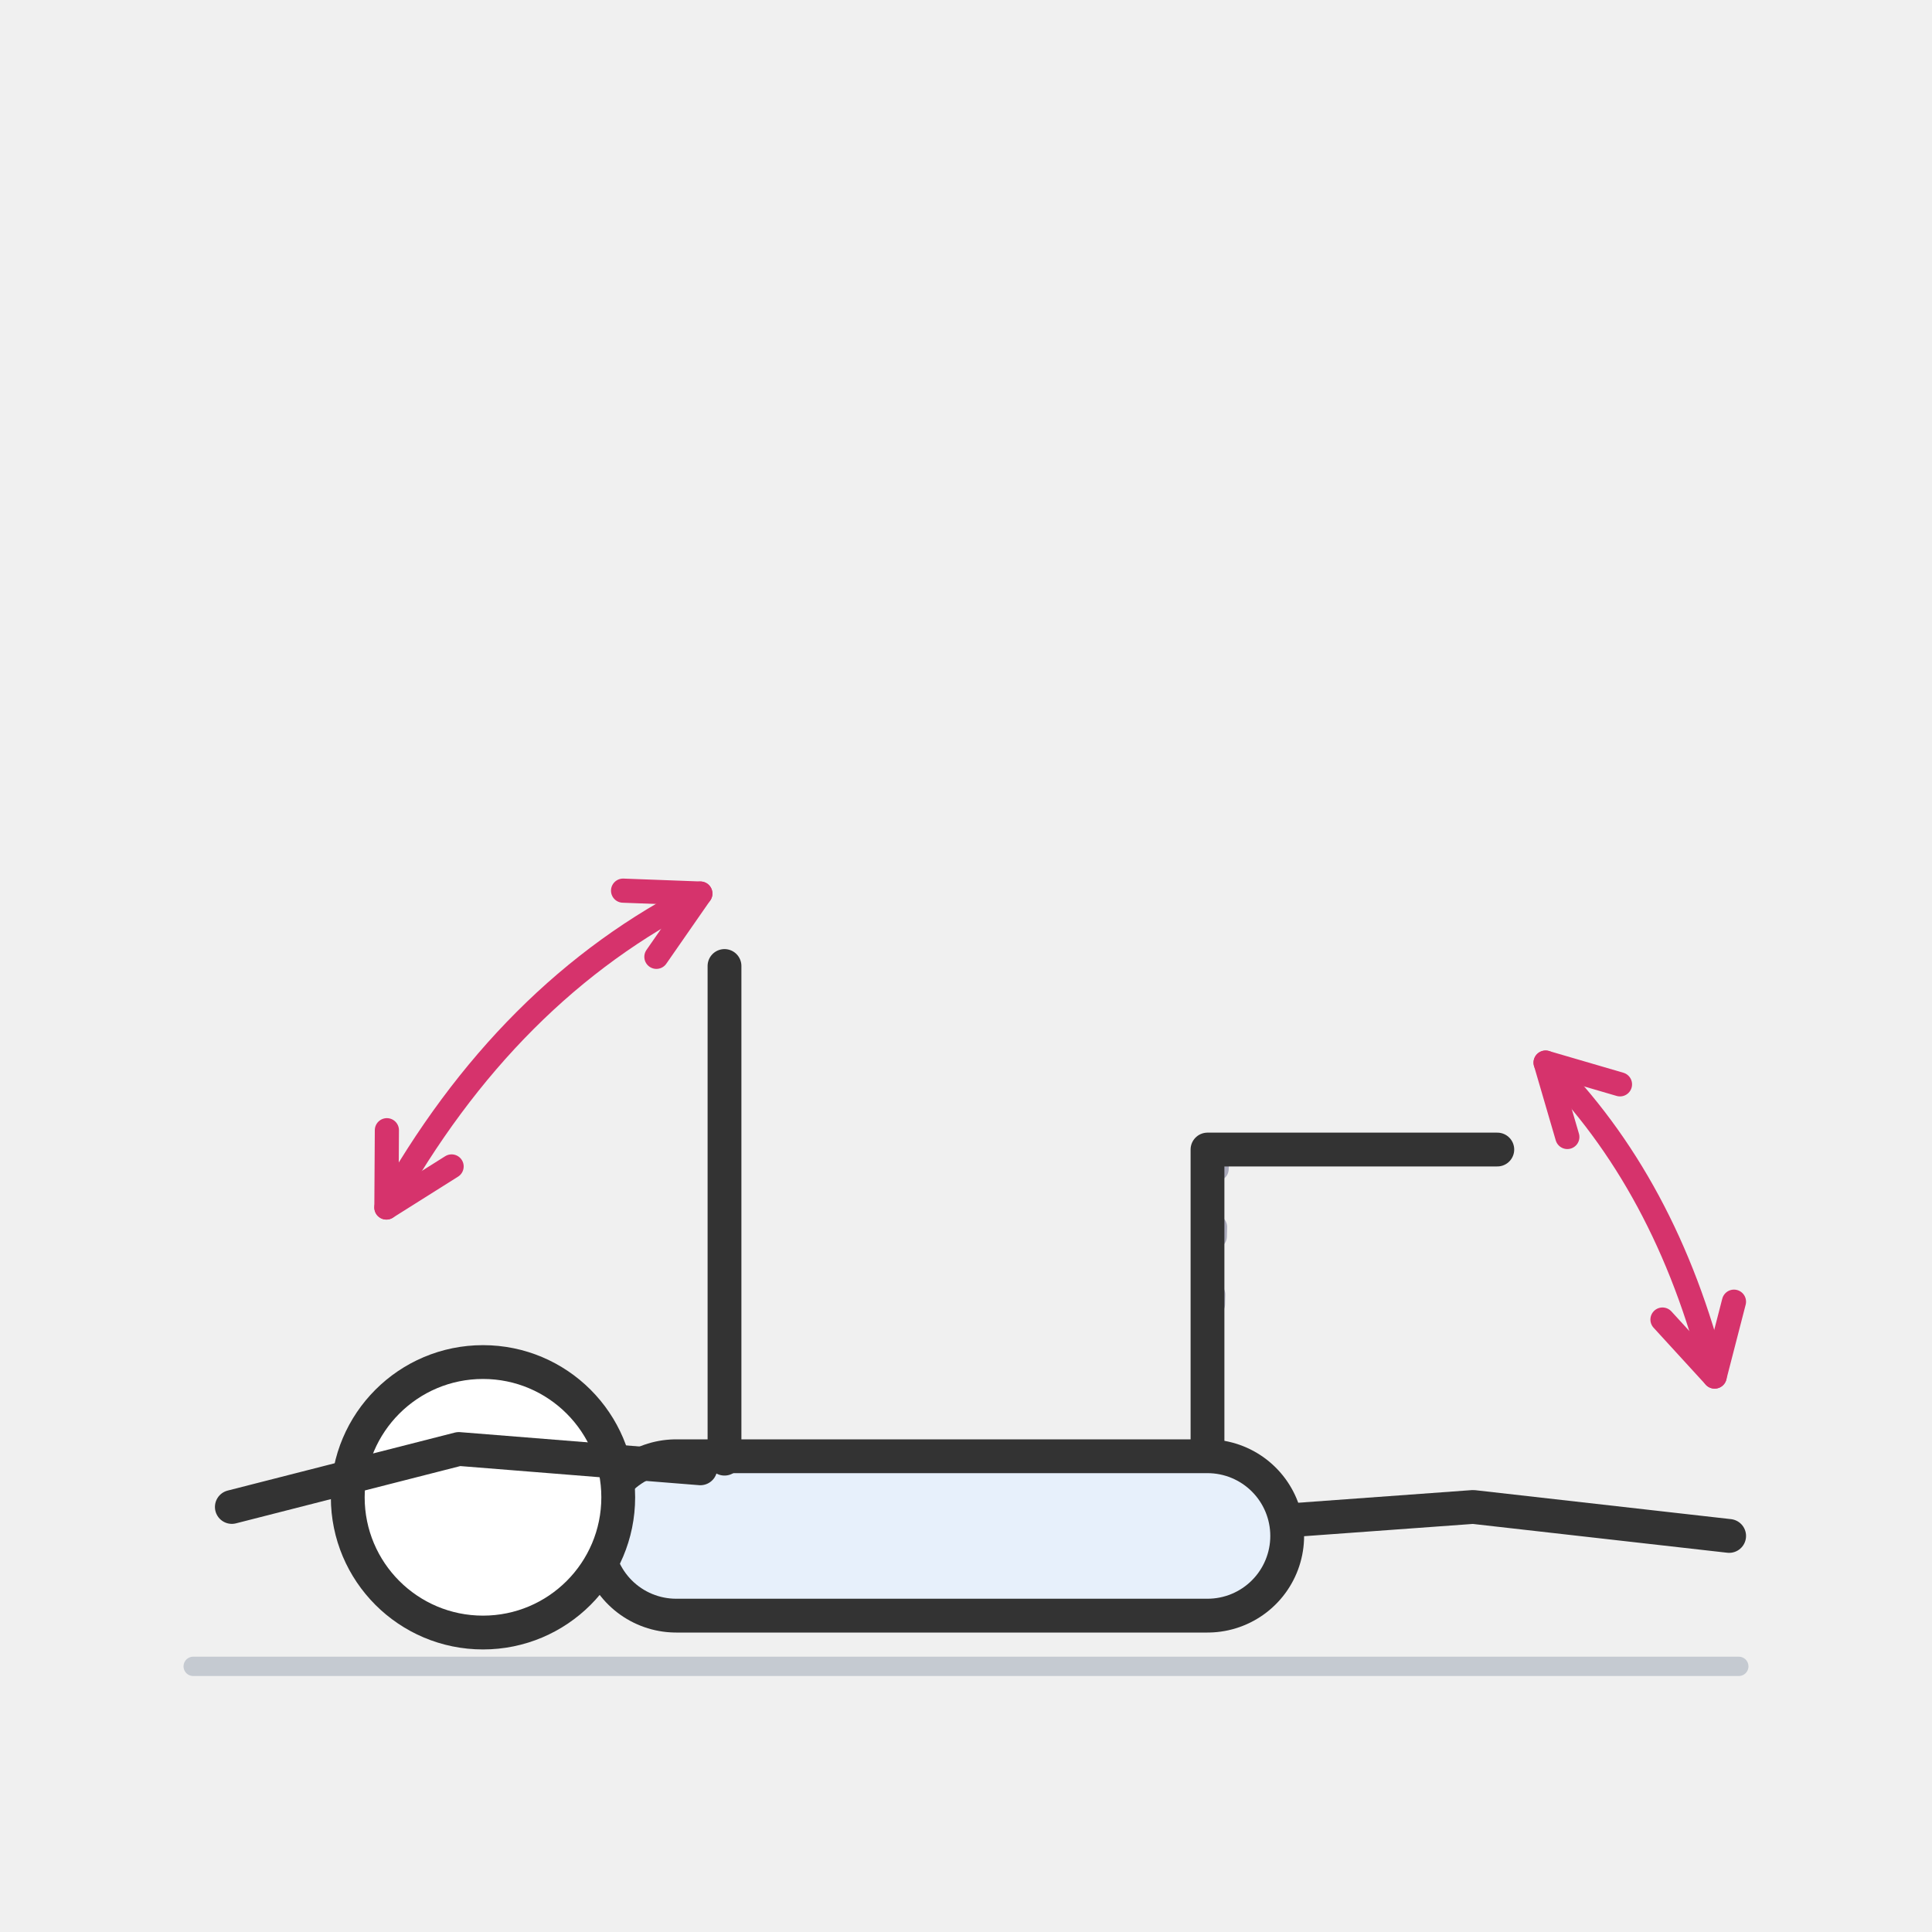
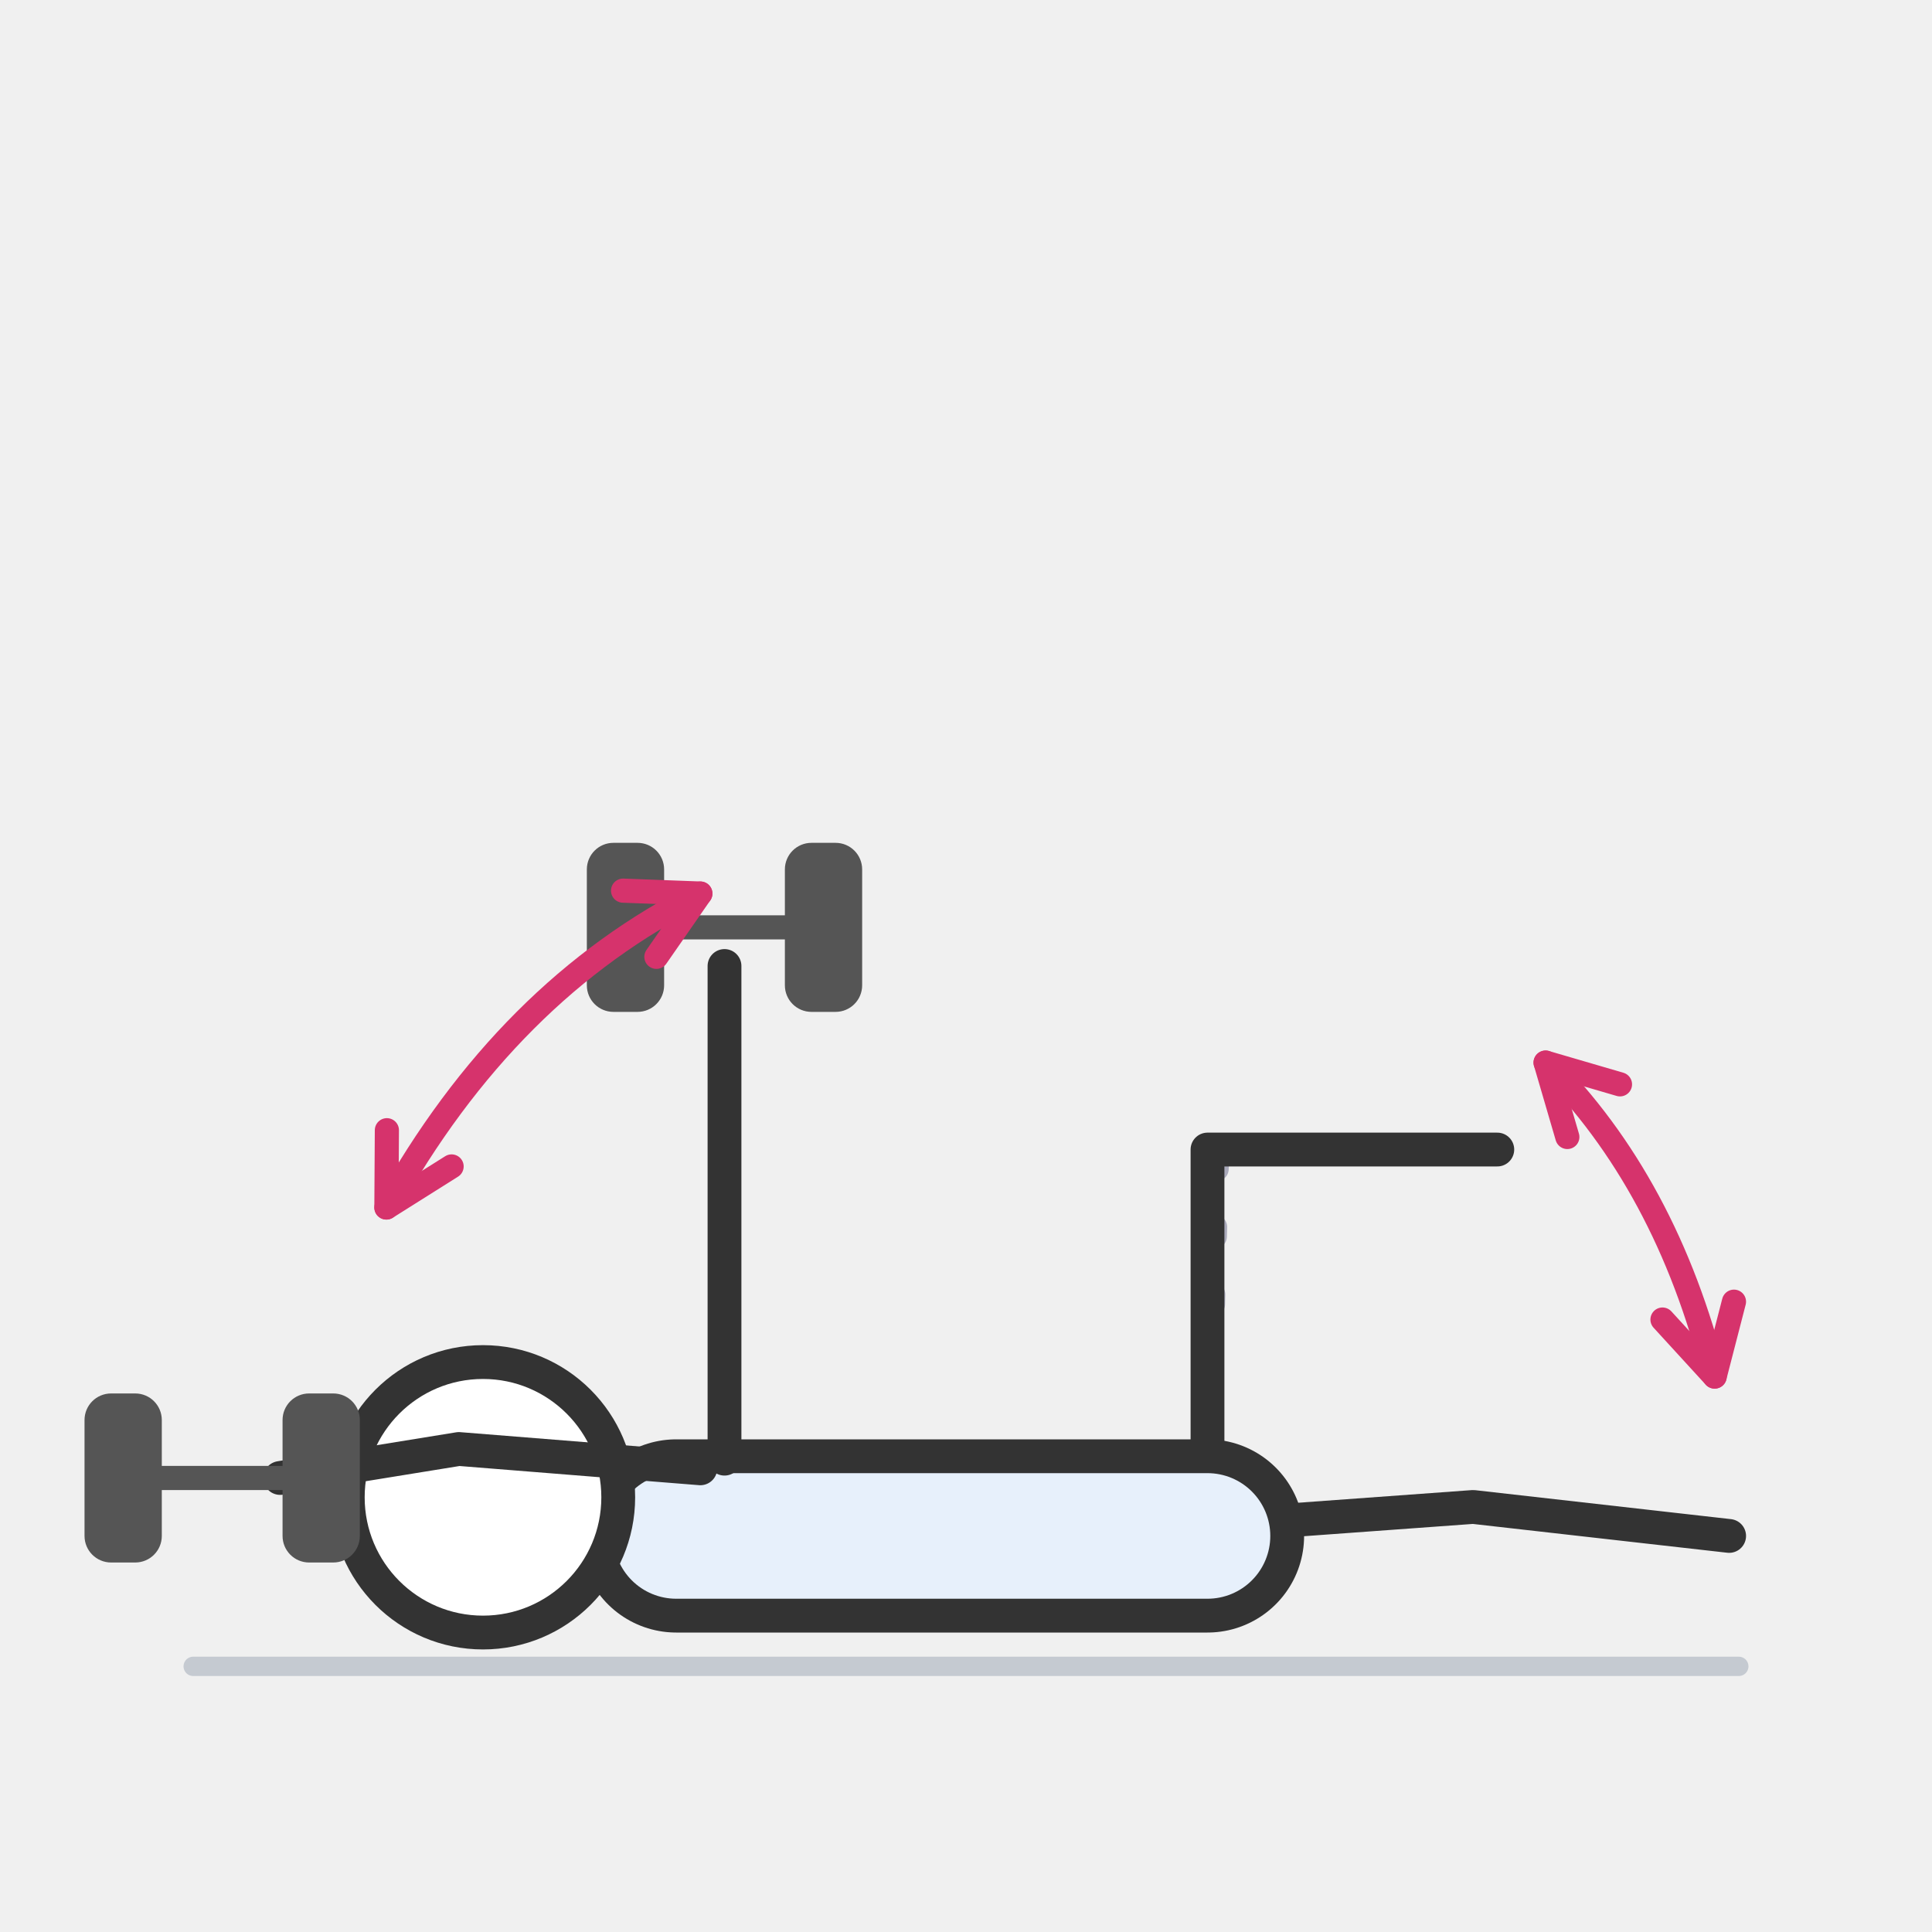
<svg xmlns="http://www.w3.org/2000/svg" viewBox="0 0 400 400" fill="none" stroke="#333" stroke-width="7" stroke-linecap="round" stroke-linejoin="round">
  <path d="M40 345 H360" stroke="#c5cad1" stroke-width="4" />
  <g stroke="#aab" stroke-width="5" stroke-dasharray="2 12">
    <path d="M150 300 L150 200" />
    <path d="M250 312 L252 238 L312 238" />
  </g>
  <path d="M250 312 L250 238 L310 238" />
  <path d="M250 316 L305 312 L358 318" />
  <path d="M140 318 L250 318" stroke-width="40" />
  <path d="M140 318 L250 318" stroke="#e7f0fb" stroke-width="26" />
  <circle cx="100" cy="310" r="28" fill="#fff" />
  <path d="M150 302 L150 200" />
-   <path d="M145 304 L95 300 L48 312" />
+   <g stroke="#555" stroke-width="5" fill="#555">
+     <rect x="124" y="177" width="11" height="30" rx="3" />
+     <rect x="165" y="177" width="11" height="30" rx="3" />
+     <path d="M135 192 H165" />
+   </g>
+   <path d="M145 304 L95 300 L58 306" />
+   <g stroke="#555" stroke-width="5" fill="#555">
+     <rect x="20" y="291" width="11" height="30" rx="3" />
+     <rect x="61" y="291" width="11" height="30" rx="3" />
+     <path d="M31 306 H61" />
+   </g>
  <g stroke="#d6336c" stroke-width="5">
    <path d="M80 250 Q105 205 145 185" />
    <path d="M135.9 198.1 L145 185 L129.0 184.4" />
    <path d="M80.1 234.0 L80 250 L93.5 241.5" />
  </g>
  <g stroke="#d6336c" stroke-width="5">
    <path d="M355 285 Q345 245 320 220" />
    <path d="M335.4 224.5 L320 220 L324.5 235.4" />
    <path d="M344.2 273.2 L355 285 L359.0 269.5" />
  </g>
</svg>
